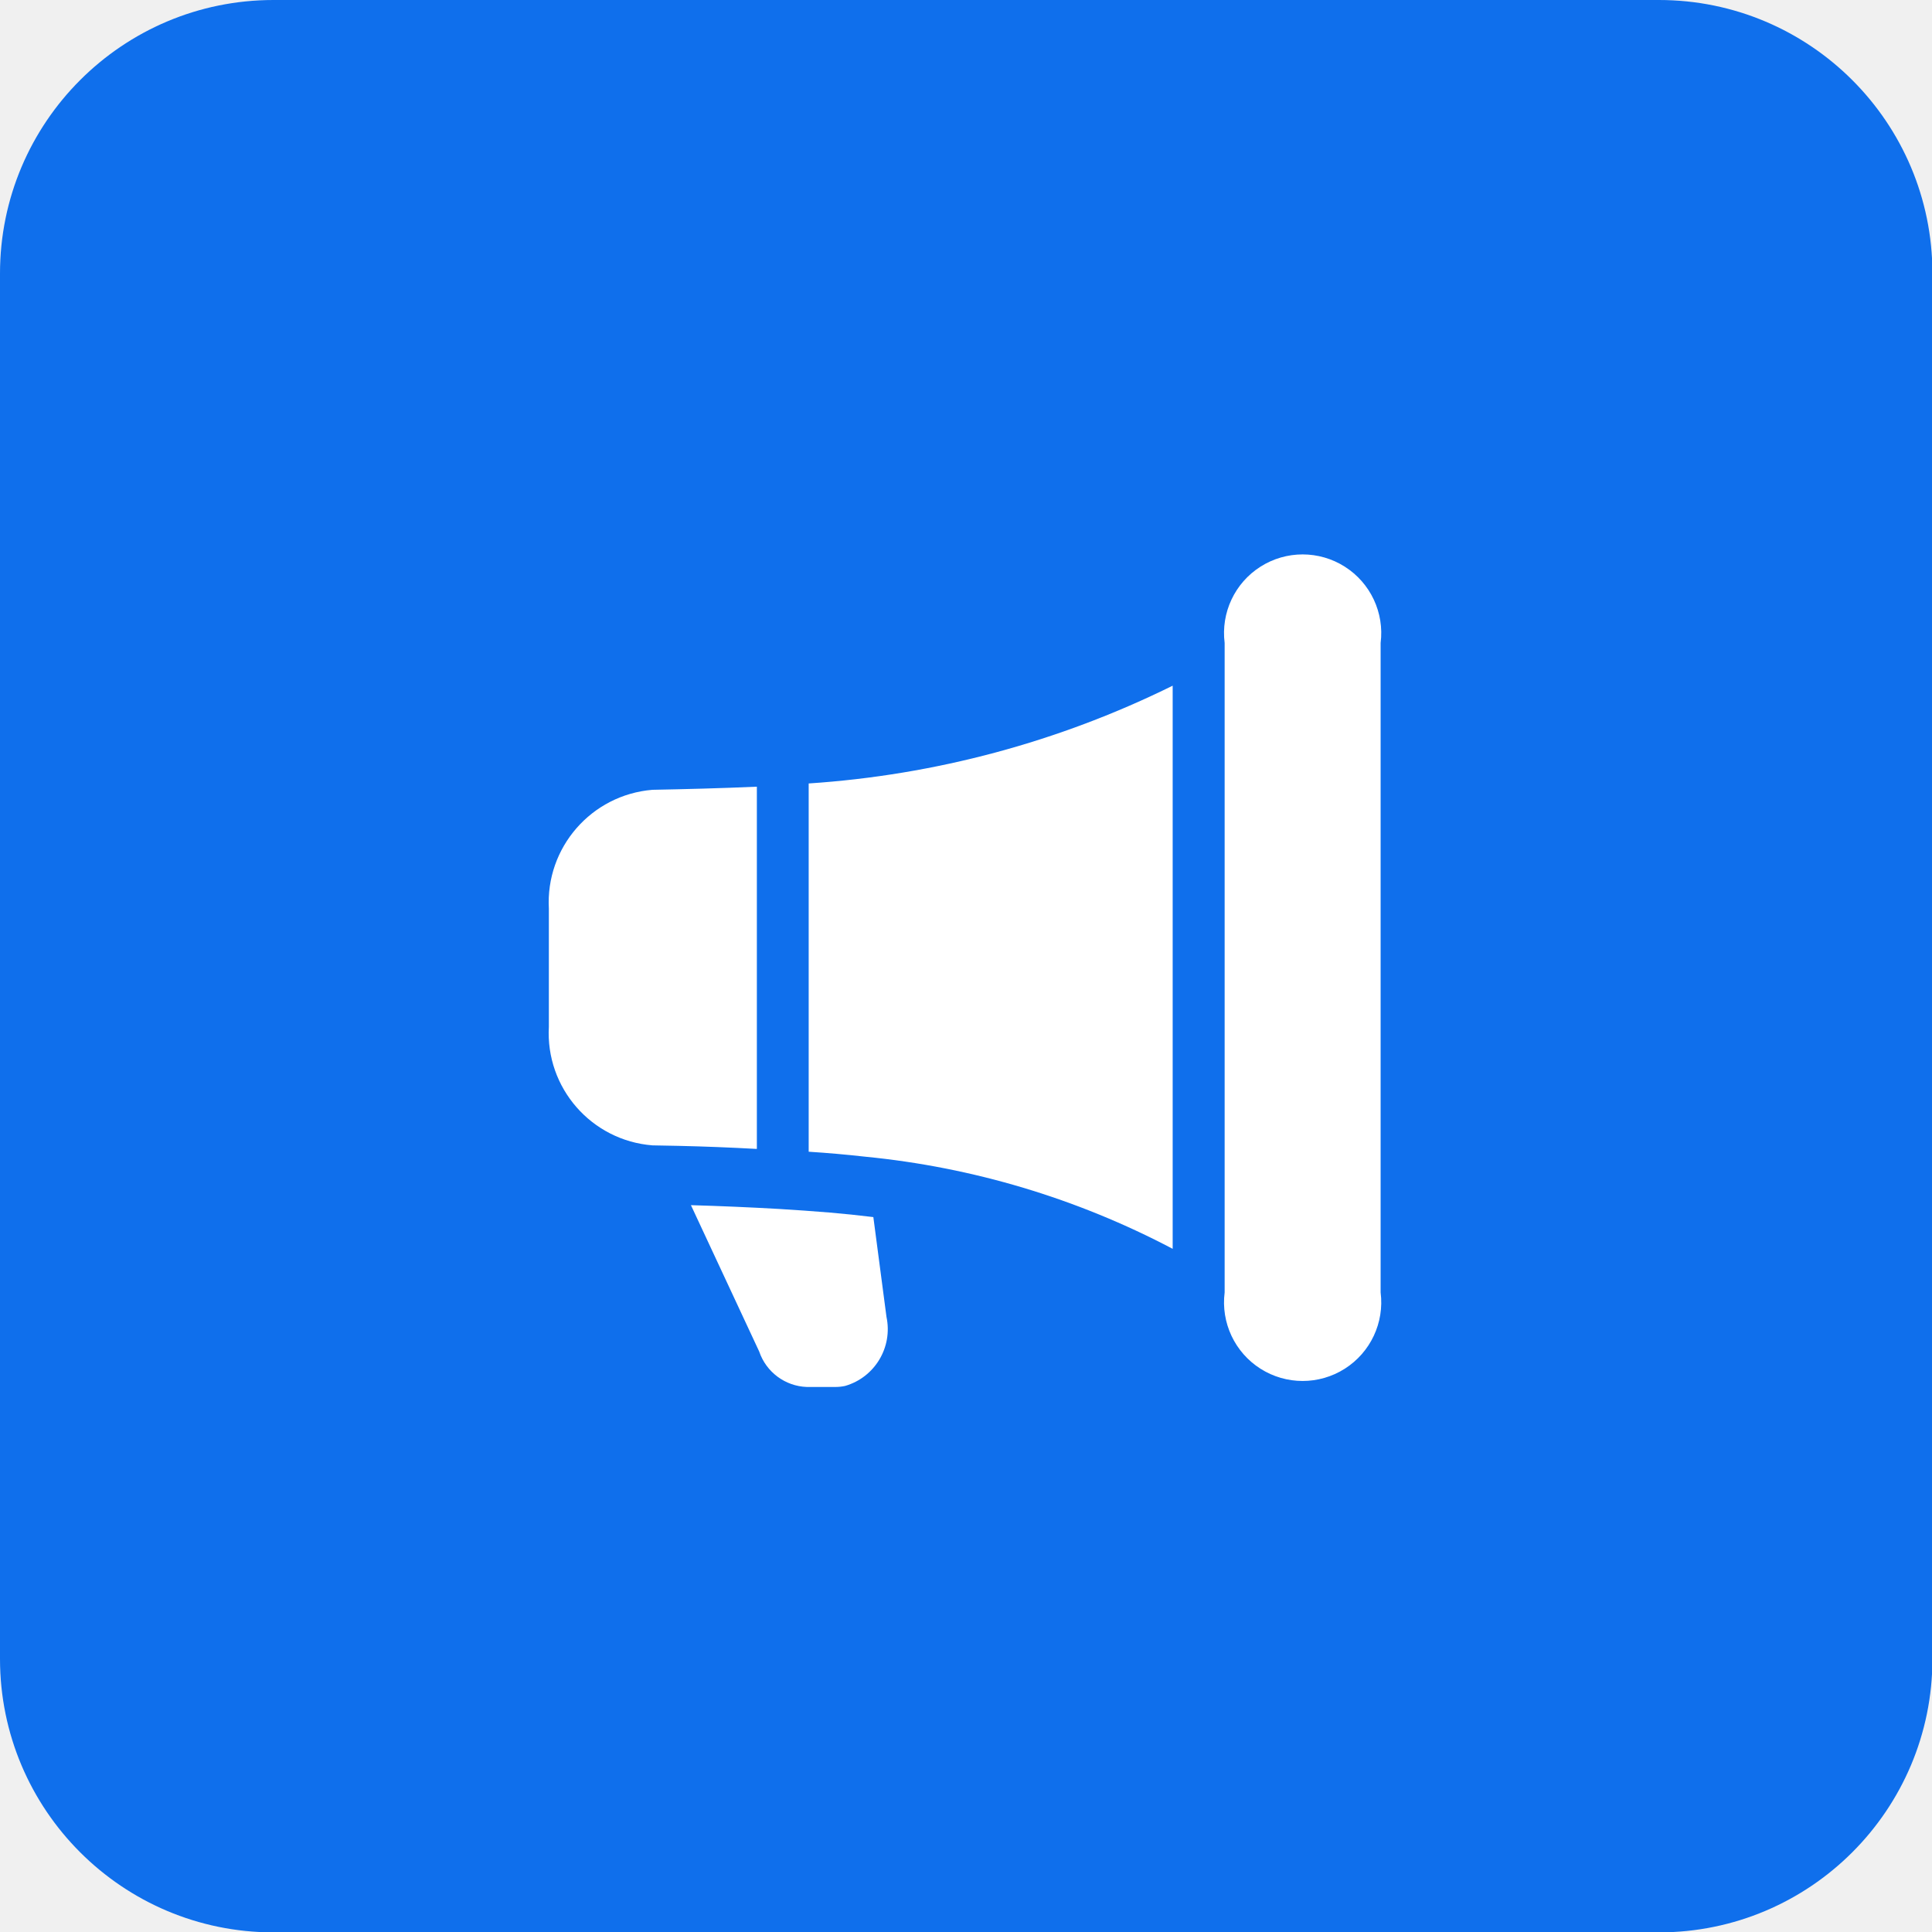
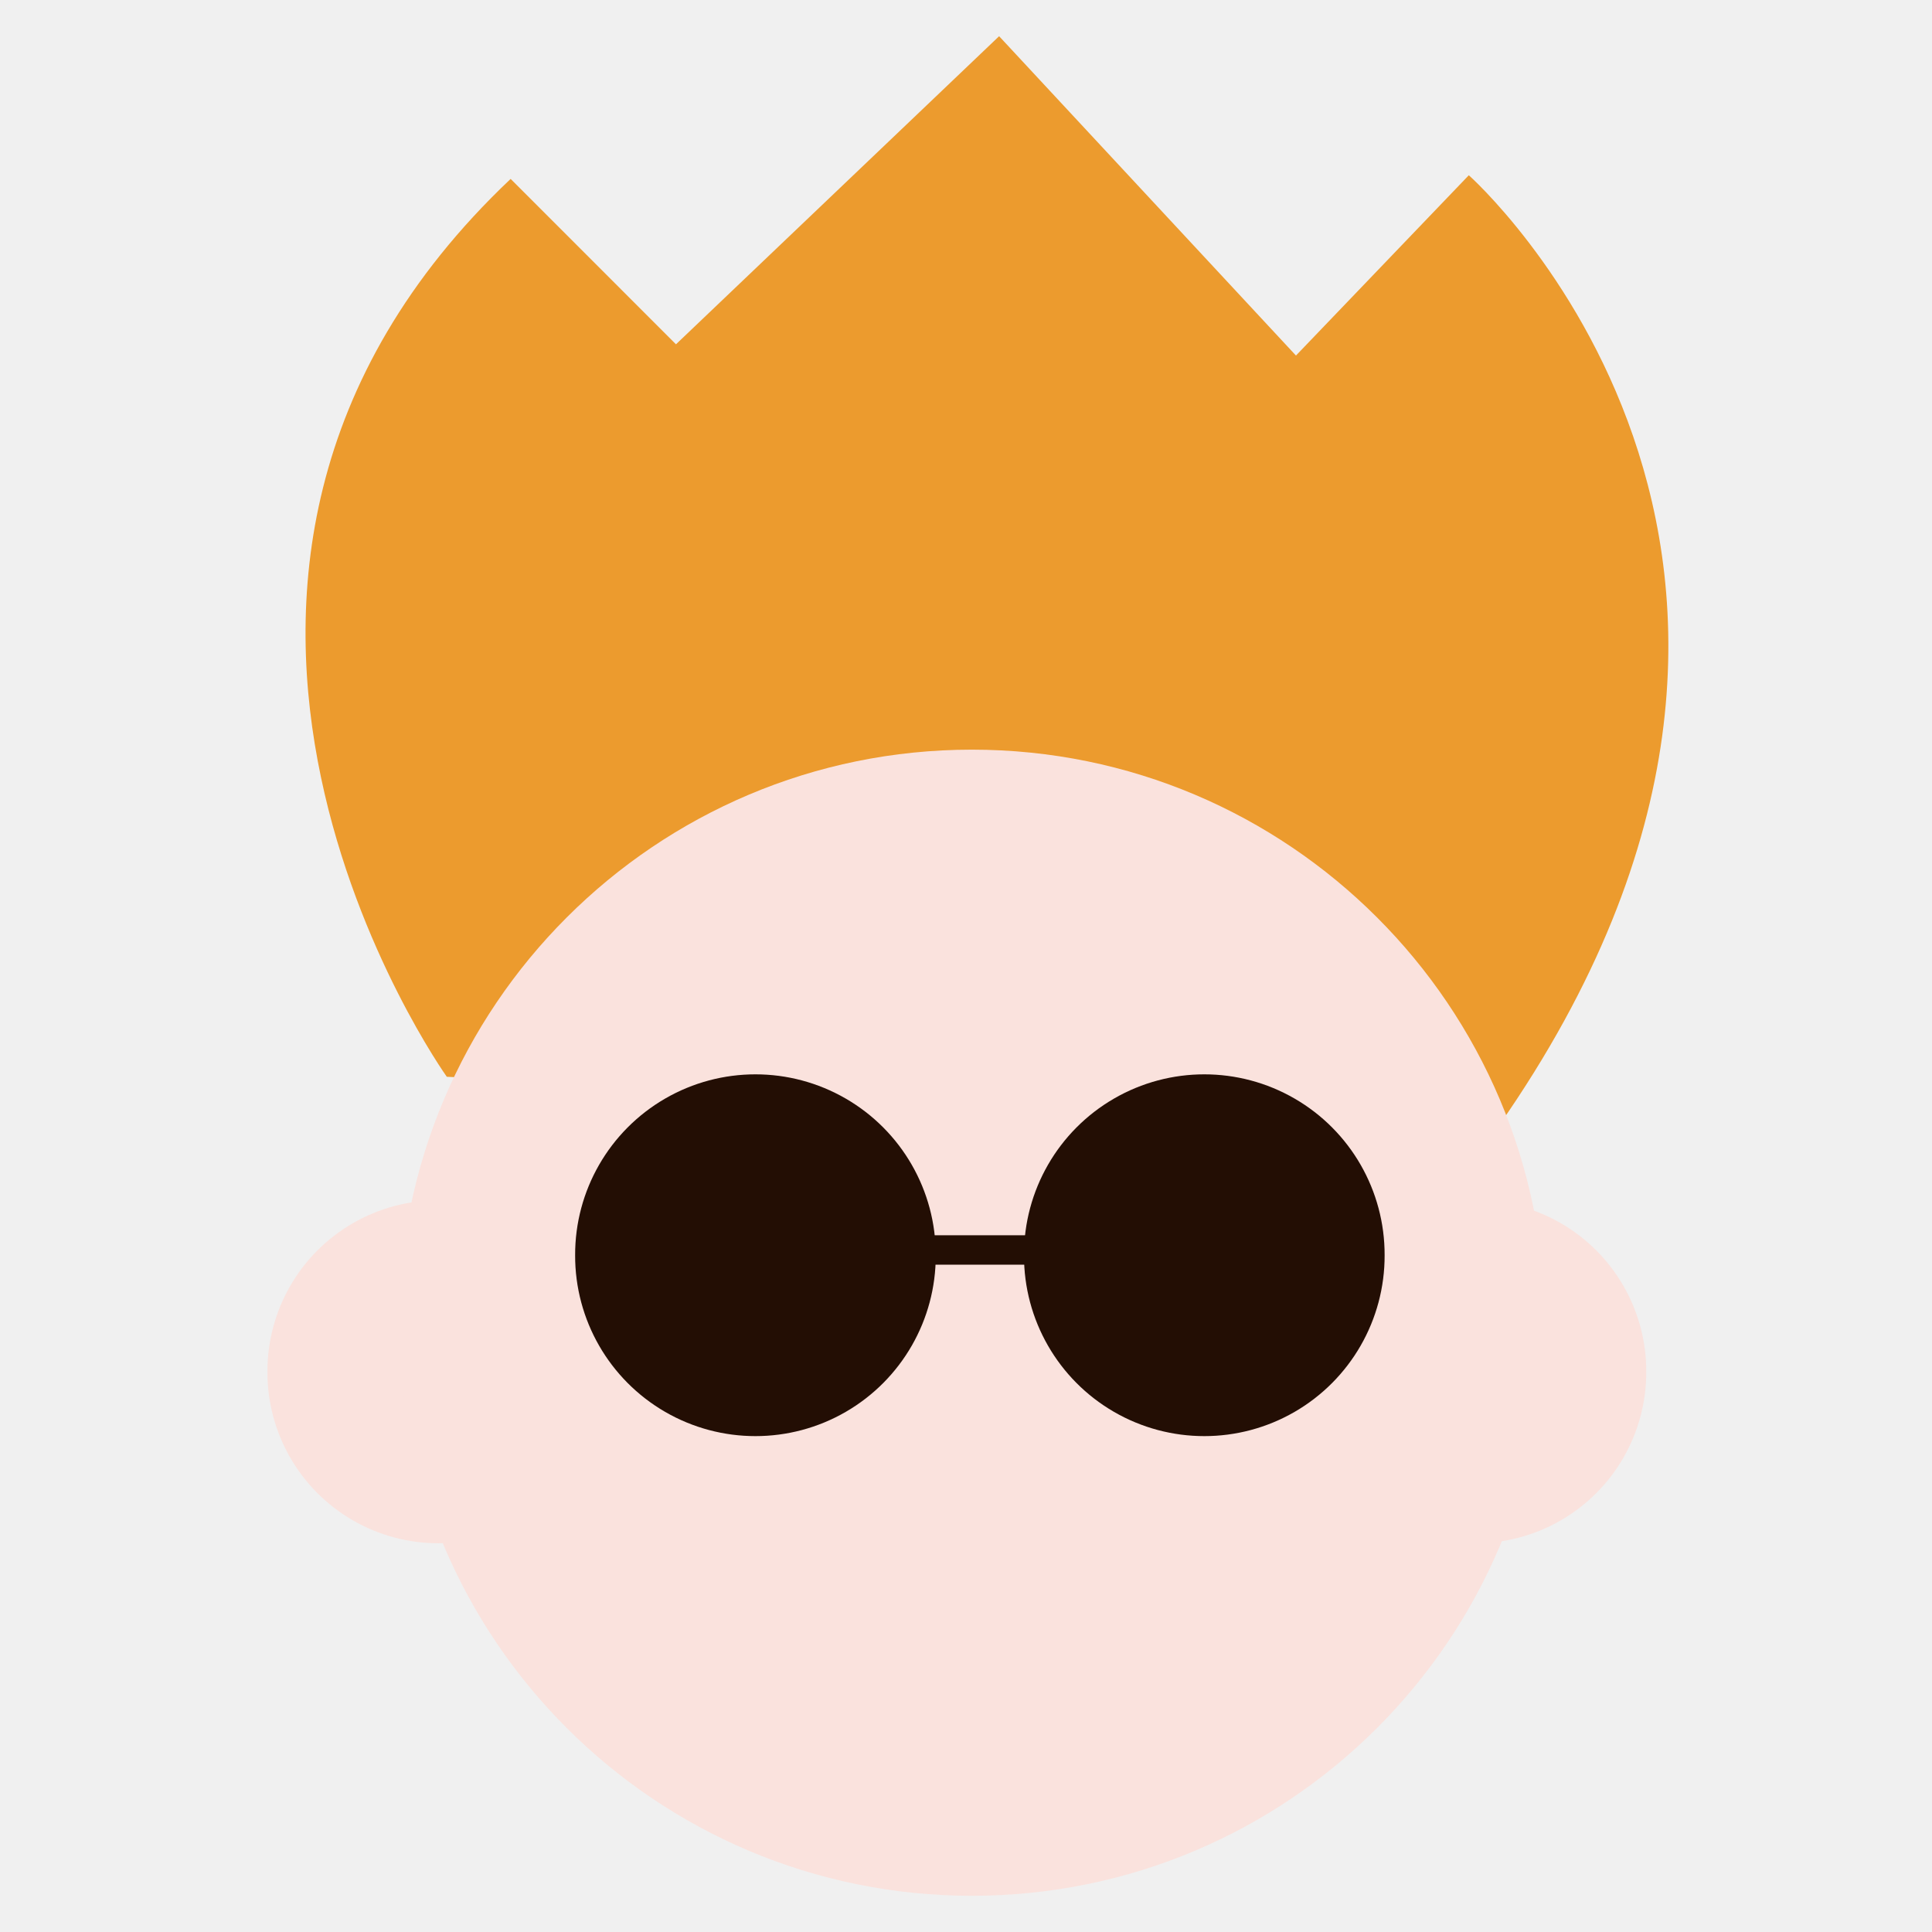
- <svg xmlns="http://www.w3.org/2000/svg" id="Logo" width="35.312" height="35.313" viewBox="0 0 35.312 35.313">
-   <defs>
-     <style>
-       .cls-1 {
-         fill: #0f6fec;
-       }
- 
-       .cls-1, .cls-2 {
-         fill-rule: evenodd;
-       }
- 
-       .cls-2 {
-         fill: #fff;
-       }
-     </style>
-   </defs>
-   <path class="cls-1" d="M389,18.5h25.321a5,5,0,0,1,5,5V48.82a5,5,0,0,1-5,5H389a5,5,0,0,1-5-5V23.5A5,5,0,0,1,389,18.5Z" transform="translate(-384 -18.5)" />
-   <path class="cls-2" d="M406.384,30.252a1.437,1.437,0,1,1,2.851,0V42.123a1.437,1.437,0,1,1-2.851,0V30.252Zm-0.95.781a17.656,17.656,0,0,1-6.653,1.787v6.731q0.517,0.033,1.034.091a15.227,15.227,0,0,1,5.619,1.684V31.033Zm-7.6,8.462V32.879c-0.647.029-1.33,0.046-1.909,0.057a2.066,2.066,0,0,0-1.893,2.173v2.158a2.059,2.059,0,0,0,1.895,2.168l0.472,0.009Q397.113,39.46,397.831,39.5Zm1.321,1.167c0.27,0.023.54,0.051,0.808,0.084l0.24,1.824a1.08,1.08,0,0,1-.756,1.262,0.841,0.841,0,0,1-.178.019h-0.521a0.955,0.955,0,0,1-.871-0.647l-1.248-2.676q0.8,0.023,1.608.069C398.544,40.616,398.851,40.637,399.152,40.662Z" transform="translate(-384 -18.5)" />
+ <svg xmlns="http://www.w3.org/2000/svg" width="800px" height="800px" viewBox="0 0 1024 1024" class="icon" version="1.1">
+   <path d="M236.818 570.719s-189.158-264.828 33.831-475.893c69.708 69.708 87.629 87.665 87.629 87.665l171.272-163.3 157.338 169.261 91.616-95.567s226.975 201.117 15.91 503.763" fill="#EC9B2E" />
+   <path d="M781.961 727.069m-90.593 0a90.593 90.593 0 1 0 181.185 0 90.593 90.593 0 1 0-181.185 0Z" fill="#FAE2DD" />
+   <path d="M232.338 727.069m-90.593 0a90.593 90.593 0 1 0 181.185 0 90.593 90.593 0 1 0-181.185 0Z" fill="#FAE2DD" />
+   <path d="M515.122 701.07m-303.739 0a303.739 303.739 0 1 0 607.479 0 303.739 303.739 0 1 0-607.479 0Z" fill="#FAE2DD" />
+   <path d="M400.4 665.298m-95.567 0a95.567 95.567 0 1 0 191.133 0 95.567 95.567 0 1 0-191.133 0Z" fill="#230E04" />
+   <path d="M638.311 665.298m-95.567 0a95.567 95.567 0 1 0 191.133 0 95.567 95.567 0 1 0-191.133 0Z" fill="#230E04" />
+   <path d="M445.167 654.715h143.368v15.593h-143.368z" fill="#230E04" />
</svg>
